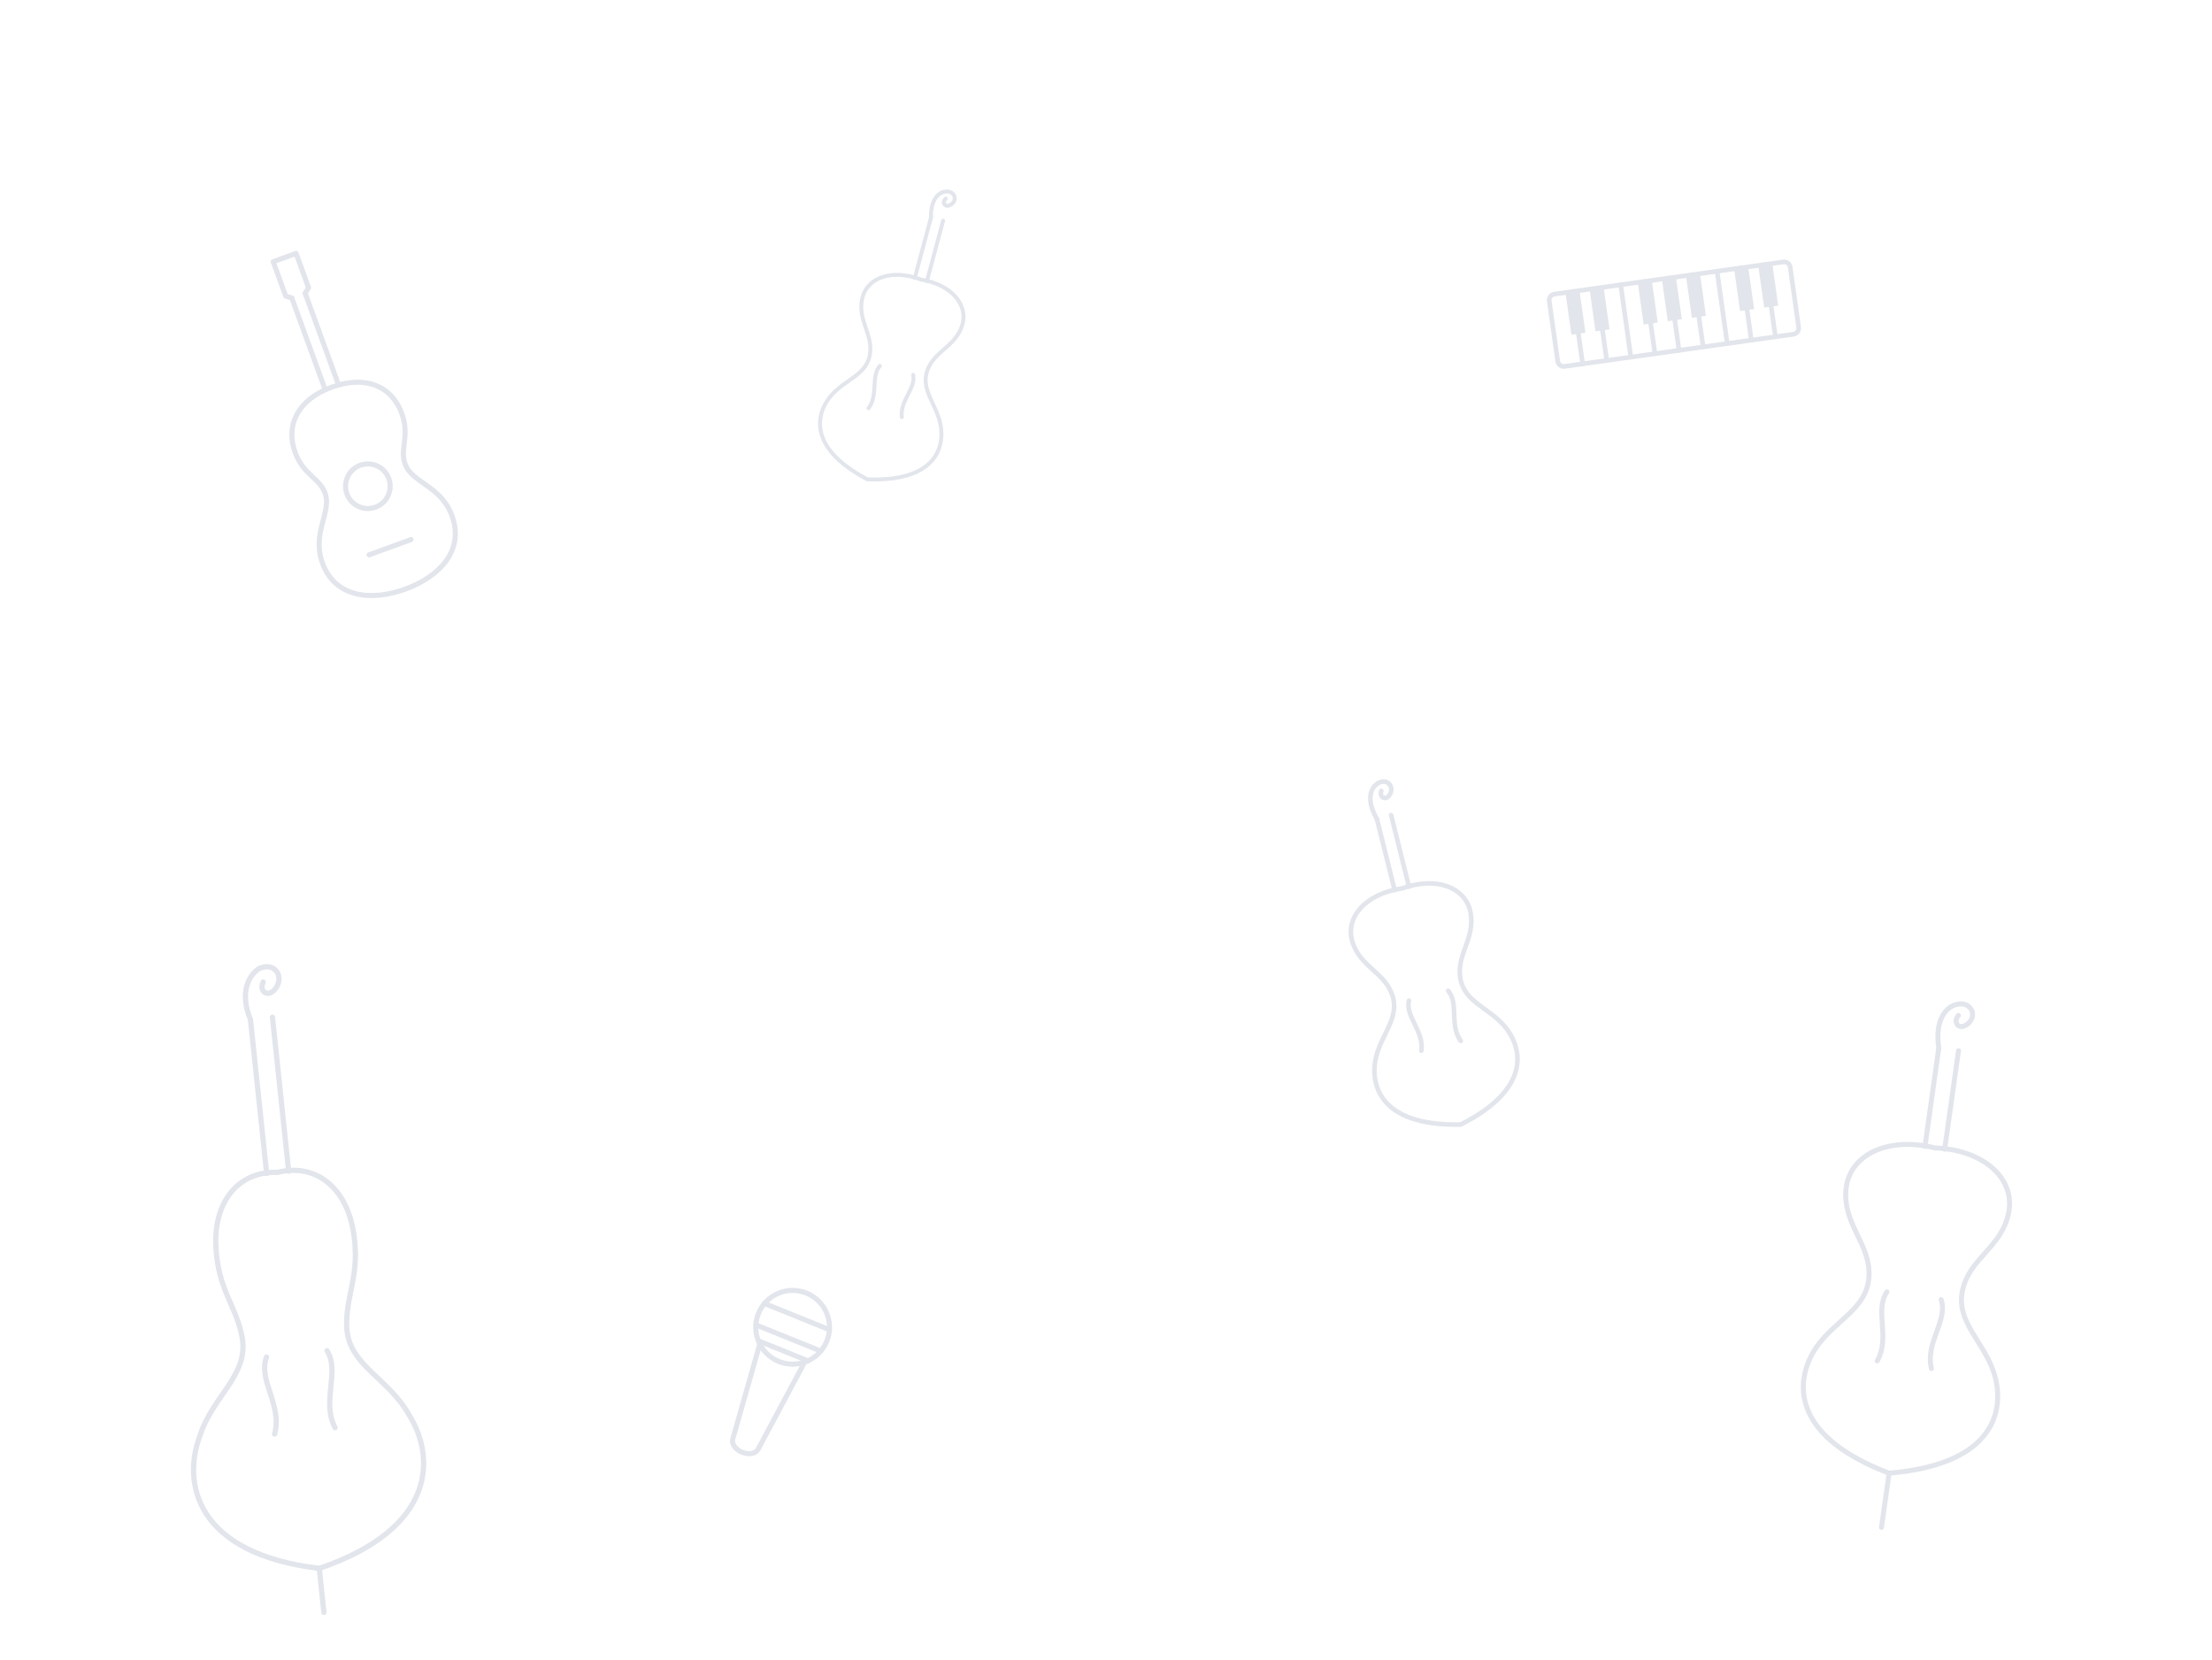
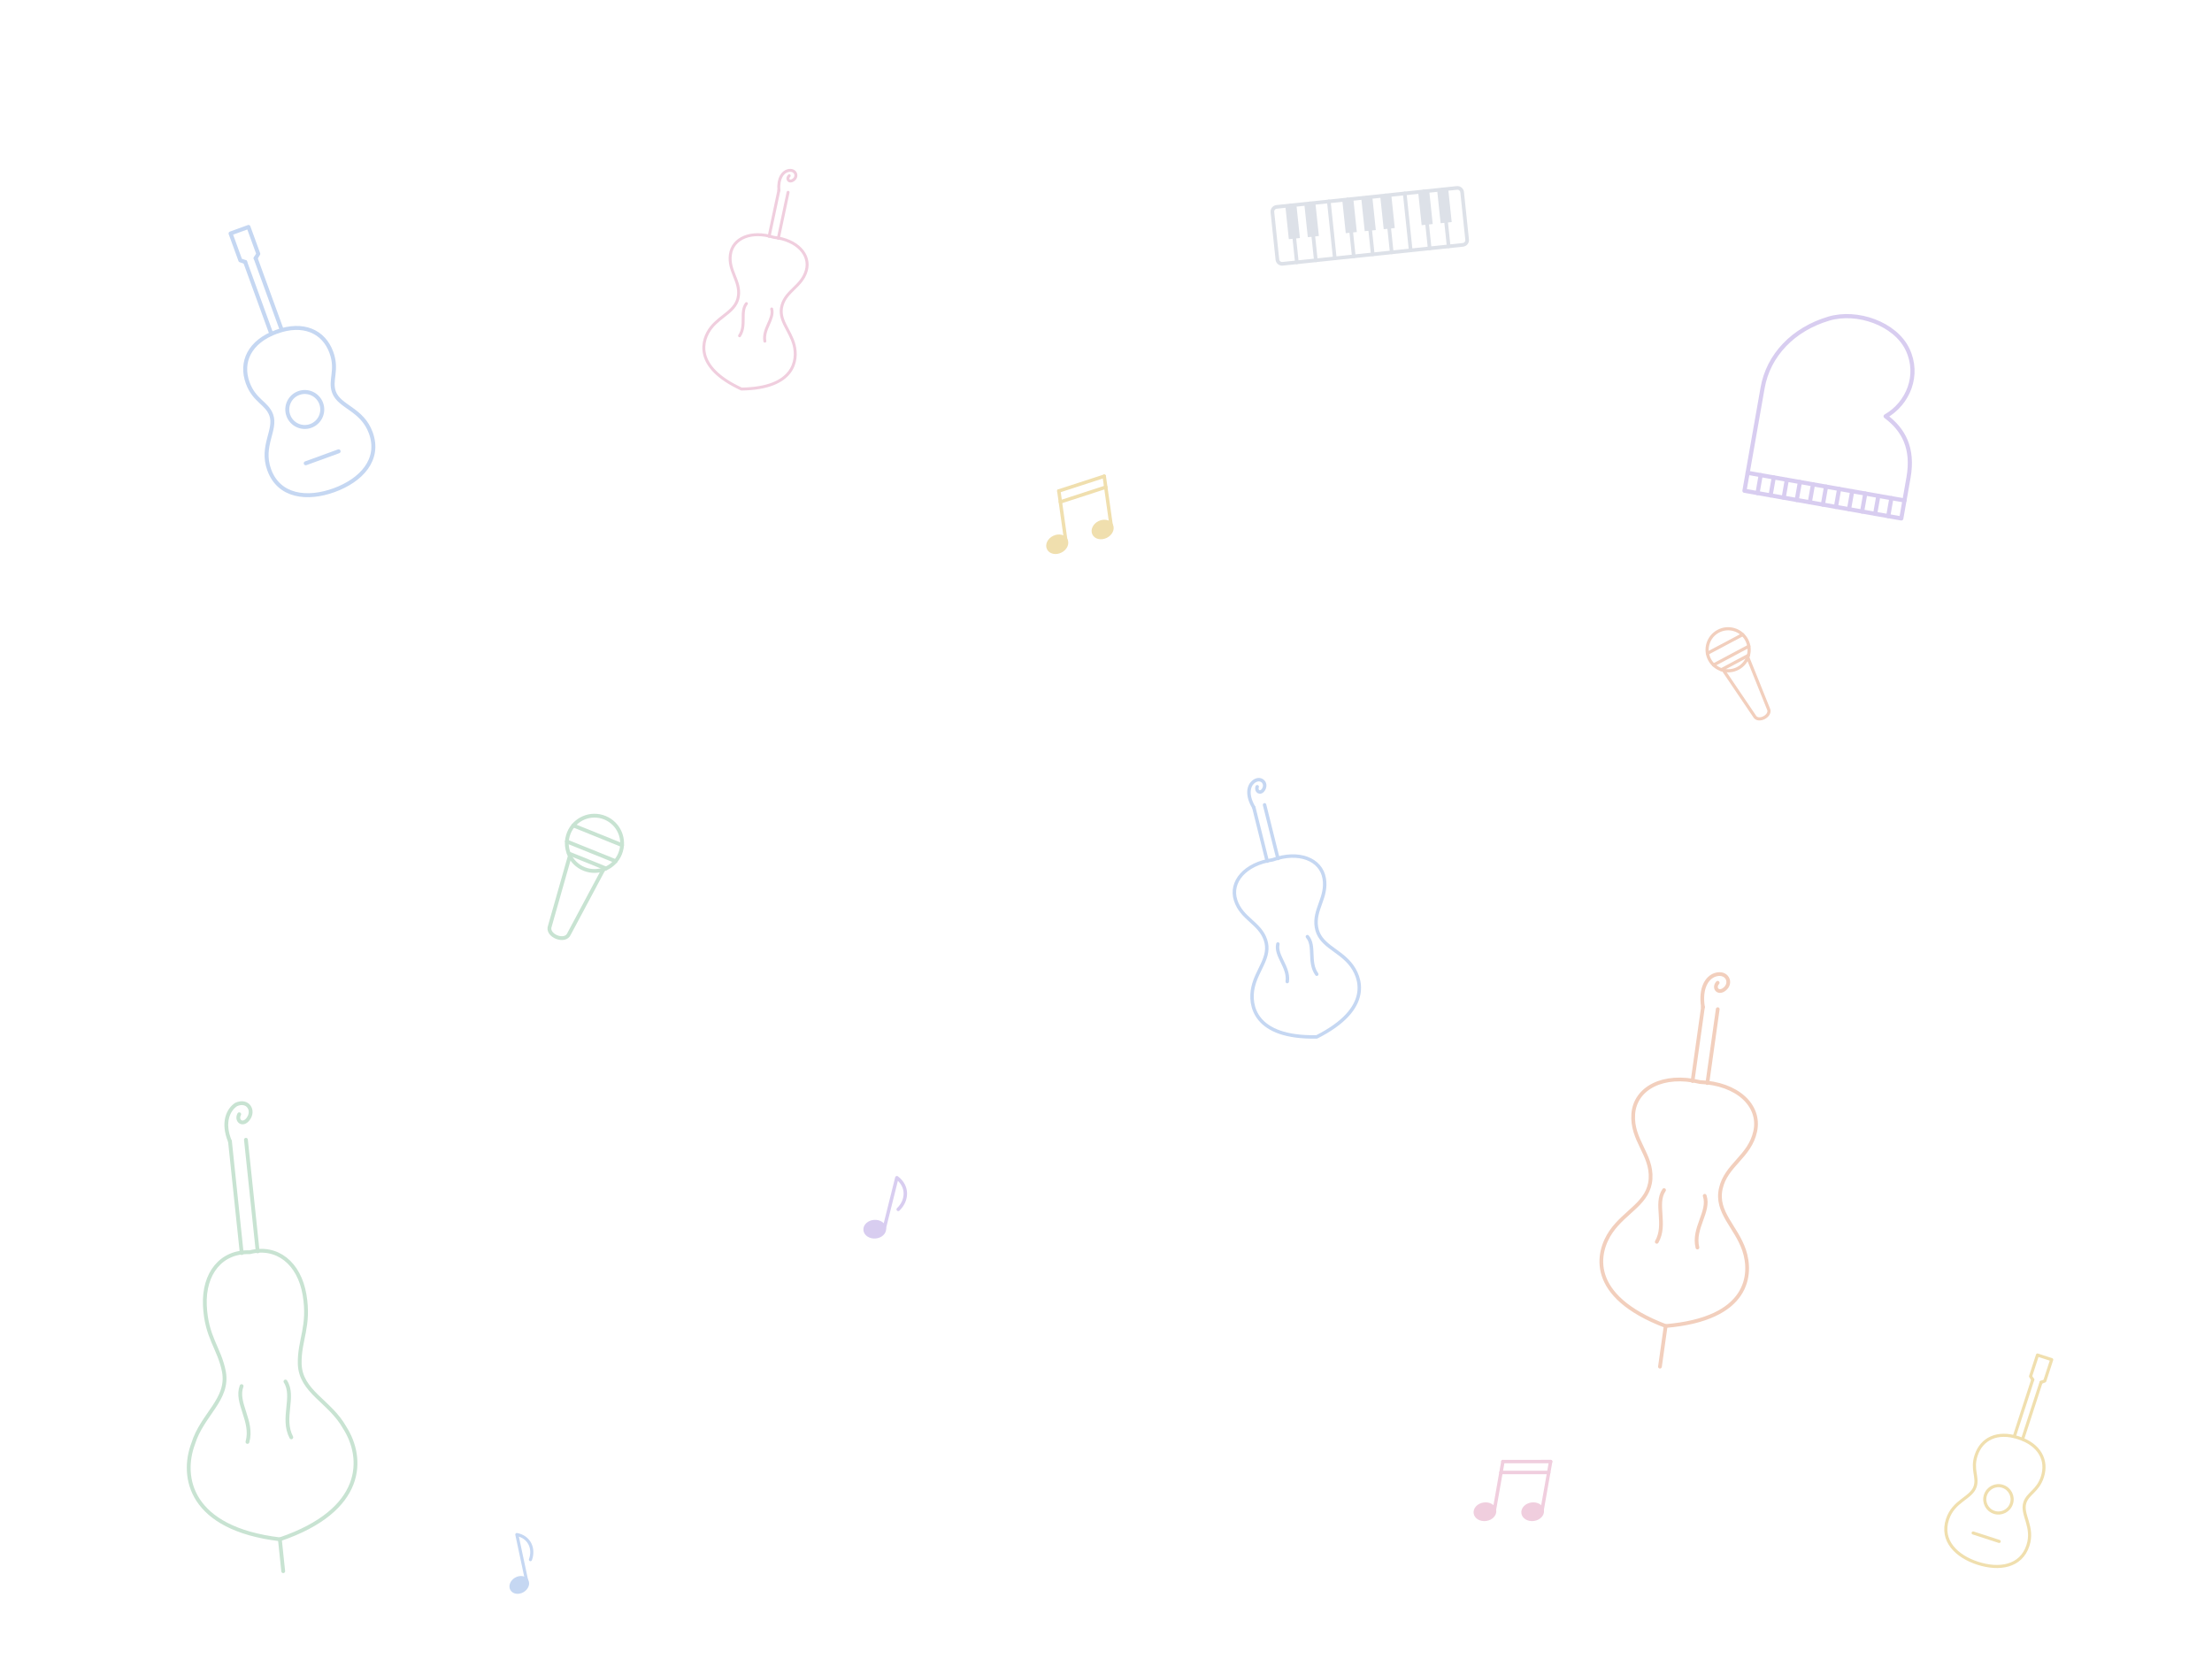
- <svg xmlns="http://www.w3.org/2000/svg" width="1200" height="900" viewBox="0 0 1200 900">
-   <g fill="none" stroke="#e2e5eb" stroke-width="2.5" stroke-linecap="round" stroke-linejoin="round">
-     <g transform="translate(180,210) rotate(-20) scale(1.1)">
+ <svg xmlns="http://www.w3.org/2000/svg" width="1600" height="1200" viewBox="0 0 1600 1200">
+   <defs>
+     <g id="fiddle" fill="none">
+       <path d="M 0,2 C 20,0 34,10 33,24 C 32,38 20,44 19,57 C 18,70 30,76 36,88 C 42,100 44,124 0,134 C -44,124 -42,100 -36,88 C -30,76 -18,70 -19,57 C -20,44 -32,38 -33,24 C -34,10 -20,0 0,2 Z" />
+       <path d="M -4,2 L -4,-38 M 4,2 L 4,-38" />
+       <path d="M -4,-38 C -7,-48 -4,-54 0,-56 C 6,-59 10,-53 6,-49 C 3,-46 0,-49 2,-52" />
+       <path d="M 11,62 C 15,70 7,80 11,90 M -11,62 C -15,70 -7,80 -11,90" />
+     </g>
+     <g id="guitar" fill="none">
      <path d="M 0,0 C 18,0 28,10 28,24 C 28,36 21,40 21,48 C 21,58 34,64 34,80 C 34,98 18,106 0,106 C -18,106 -34,98 -34,80 C -34,64 -21,58 -21,48 C -21,40 -28,36 -28,24 C -28,10 -18,0 0,0 Z" />
      <circle cx="0" cy="52" r="11" />
      <path d="M -11,84 L 11,84" />
      <path d="M -3.5,0 L -3.5,-48 M 3.5,0 L 3.5,-48" />
      <path d="M -3.5,-48 L -6,-50 L -6,-68 L 6,-68 L 6,-50 L 3.5,-48" />
    </g>
-     <g transform="translate(500,150) rotate(15) scale(0.85)">
-       <path d="M 0,2 C 20,0 34,10 33,24 C 32,38 20,44 19,57 C 18,70 30,76 36,88 C 42,100 44,124 0,134 C -44,124 -42,100 -36,88 C -30,76 -18,70 -19,57 C -20,44 -32,38 -33,24 C -34,10 -20,0 0,2 Z" />
-       <path d="M -4,2 L -4,-38 M 4,2 L 4,-38" />
-       <path d="M -4,-38 C -7,-48 -4,-54 0,-56 C 6,-59 10,-53 6,-49 C 3,-46 0,-49 2,-52" />
-       <path d="M 11,62 C 15,70 7,80 11,90 M -11,62 C -15,70 -7,80 -11,90" />
+     <g id="mic" fill="none">
+       <circle cx="0" cy="0" r="16" />
+       <path d="M -15.2,-5 L 15.2,-5 M -15.2,5 L 15.2,5" />
+       <path d="M -11.6,11 L 11.6,11" />
+       <path d="M -10.5,12 L -6,54 C -6,60 6,60 6,54 L 10.5,12" />
    </g>
-     <g transform="translate(840,160) rotate(-8) scale(1.1)" stroke-width="2.3">
+     <g id="notes2">
+       <ellipse cx="0" cy="34" rx="7" ry="5.5" transform="rotate(-18 0 34)" />
+       <ellipse cx="34" cy="28" rx="7" ry="5.5" transform="rotate(-18 34 28)" />
+       <path fill="none" d="M 6.5,32 L 6.5,-4 M 40.5,26 L 40.5,-10" />
+       <path fill="none" d="M 6.5,-4 L 40.5,-10 M 6.5,4 L 40.5,-2" />
+     </g>
+     <g id="note1">
+       <ellipse cx="0" cy="30" rx="7" ry="5.5" transform="rotate(-18 0 30)" />
+       <path fill="none" d="M 6.5,28 L 6.5,-10 C 16,-6 18,4 13,12" />
+     </g>
+   </defs>
+   <g stroke-width="2.5" stroke-linecap="round" stroke-linejoin="round" fill="none">
+     <use href="#guitar" stroke="#c5d7f2" transform="translate(200,240) rotate(-20) scale(1.15)" />
+     <use href="#fiddle" stroke="#f0cede" transform="translate(560,170) rotate(12) scale(0.85)" />
+     <g transform="translate(920,150) rotate(-6) scale(1.15)" stroke="#dde1e8" stroke-width="2.3">
      <rect x="0" y="0" width="120" height="36" rx="3" />
      <path d="M 12,0 L 12,36 M 24,0 L 24,36 M 36,0 L 36,36 M 48,0 L 48,36 M 60,0 L 60,36 M 72,0 L 72,36 M 84,0 L 84,36 M 96,0 L 96,36 M 108,0 L 108,36" />
-       <g fill="#e2e5eb" stroke="none">
+       <g fill="#dde1e8" stroke="none">
        <rect x="8.5" y="0" width="7" height="21" />
        <rect x="20.5" y="0" width="7" height="21" />
        <rect x="44.5" y="0" width="7" height="21" />
        <rect x="56.5" y="0" width="7" height="21" />
        <rect x="68.5" y="0" width="7" height="21" />
        <rect x="92.5" y="0" width="7" height="21" />
        <rect x="104.5" y="0" width="7" height="21" />
      </g>
    </g>
-     <g transform="translate(760,480) rotate(-14)">
-       <path d="M 0,2 C 20,0 34,10 33,24 C 32,38 20,44 19,57 C 18,70 30,76 36,88 C 42,100 44,124 0,134 C -44,124 -42,100 -36,88 C -30,76 -18,70 -19,57 C -20,44 -32,38 -33,24 C -34,10 -20,0 0,2 Z" />
-       <path d="M -4,2 L -4,-38 M 4,2 L 4,-38" />
-       <path d="M -4,-38 C -7,-48 -4,-54 0,-56 C 6,-59 10,-53 6,-49 C 3,-46 0,-49 2,-52" />
-       <path d="M 11,62 C 15,70 7,80 11,90 M -11,62 C -15,70 -7,80 -11,90" />
+     <g transform="translate(1330,300) rotate(10) scale(1.2)" stroke="#d8cdf0">
+       <path d="M -48,55 L 48,55 L 48,30 C 48,12 40,2 28,-4 C 40,-14 44,-32 34,-46 C 24,-60 0,-64 -16,-56 C -36,-46 -48,-28 -48,-8 Z" />
+       <path d="M -48,44 L 48,44" />
+       <path d="M -40,44 L -40,55 M -32,44 L -32,55 M -24,44 L -24,55 M -16,44 L -16,55 M -8,44 L -8,55 M 0,44 L 0,55 M 8,44 L 8,55 M 16,44 L 16,55 M 24,44 L 24,55 M 32,44 L 32,55 M 40,44 L 40,55" />
    </g>
-     <g transform="translate(1050,620) rotate(8) scale(1.35)" stroke-width="2">
-       <path d="M 0,2 C 20,0 34,10 33,24 C 32,38 20,44 19,57 C 18,70 30,76 36,88 C 42,100 44,124 0,134 C -44,124 -42,100 -36,88 C -30,76 -18,70 -19,57 C -20,44 -32,38 -33,24 C -34,10 -20,0 0,2 Z" />
-       <path d="M -4,2 L -4,-38 M 4,2 L 4,-38" />
-       <path d="M -4,-38 C -7,-48 -4,-54 0,-56 C 6,-59 10,-53 6,-49 C 3,-46 0,-49 2,-52" />
-       <path d="M 11,62 C 15,70 7,80 11,90 M -11,62 C -15,70 -7,80 -11,90" />
+     <g fill="#f0dfae" stroke="#f0dfae" transform="translate(760,360) rotate(-8)">
+       <use href="#notes2" />
+     </g>
+     <use href="#mic" stroke="#c8e3d2" stroke-width="2.2" transform="translate(430,610) rotate(22) scale(1.25)" />
+     <use href="#fiddle" stroke="#c5d7f2" transform="translate(920,620) rotate(-14)" />
+     <g fill="#d8cdf0" stroke="#d8cdf0" transform="translate(640,860) rotate(14)">
+       <use href="#note1" />
+     </g>
+     <g stroke="#f2cfbd" stroke-width="2" transform="translate(1230,780) rotate(8) scale(1.35)">
+       <use href="#fiddle" />
      <path d="M 0,134 L 0,156" />
    </g>
-     <g transform="translate(150,630) rotate(-6) scale(1.5)" stroke-width="1.9">
+     <g transform="translate(180,900) rotate(-6) scale(1.45)" stroke="#c8e3d2" stroke-width="1.9">
      <path d="M 0,4 C 14,2 24,12 25,28 C 26,44 20,50 19,62 C 18,76 32,82 38,96 C 46,112 44,138 0,148 C -44,138 -46,112 -38,96 C -32,82 -18,76 -19,62 C -20,50 -26,44 -25,28 C -24,12 -14,2 0,4 Z" />
      <path d="M -4,4 L -4,-52 M 4,4 L 4,-52" />
      <path d="M -4,-52 C -7,-62 -3,-68 1,-70 C 7,-72 10,-66 6,-62 C 3,-59 0,-62 2,-65" />
      <path d="M 11,70 C 15,78 7,88 11,98 M -11,70 C -15,78 -7,88 -11,98" />
      <path d="M 0,148 L 0,164" />
    </g>
-     <g transform="translate(430,720) rotate(22) scale(1.25)" stroke-width="2.2">
-       <circle cx="0" cy="0" r="16" />
-       <path d="M -15.2,-5 L 15.2,-5 M -15.2,5 L 15.2,5" />
-       <path d="M -11.6,11 L 11.6,11" />
-       <path d="M -10.5,12 L -6,54 C -6,60 6,60 6,54 L 10.5,12" />
+     <g fill="#f0cede" stroke="#f0cede" transform="translate(1080,1060) rotate(10)">
+       <use href="#notes2" />
    </g>
+     <use href="#guitar" stroke="#f0dfae" transform="translate(1460,1040) rotate(18) scale(0.9)" />
+     <g fill="#c5d7f2" stroke="#c5d7f2" transform="translate(370,1120) rotate(-12) scale(0.9)">
+       <use href="#note1" />
+     </g>
+     <use href="#mic" stroke="#f2cfbd" stroke-width="2.4" transform="translate(1250,470) rotate(-28) scale(0.95)" />
  </g>
</svg>
